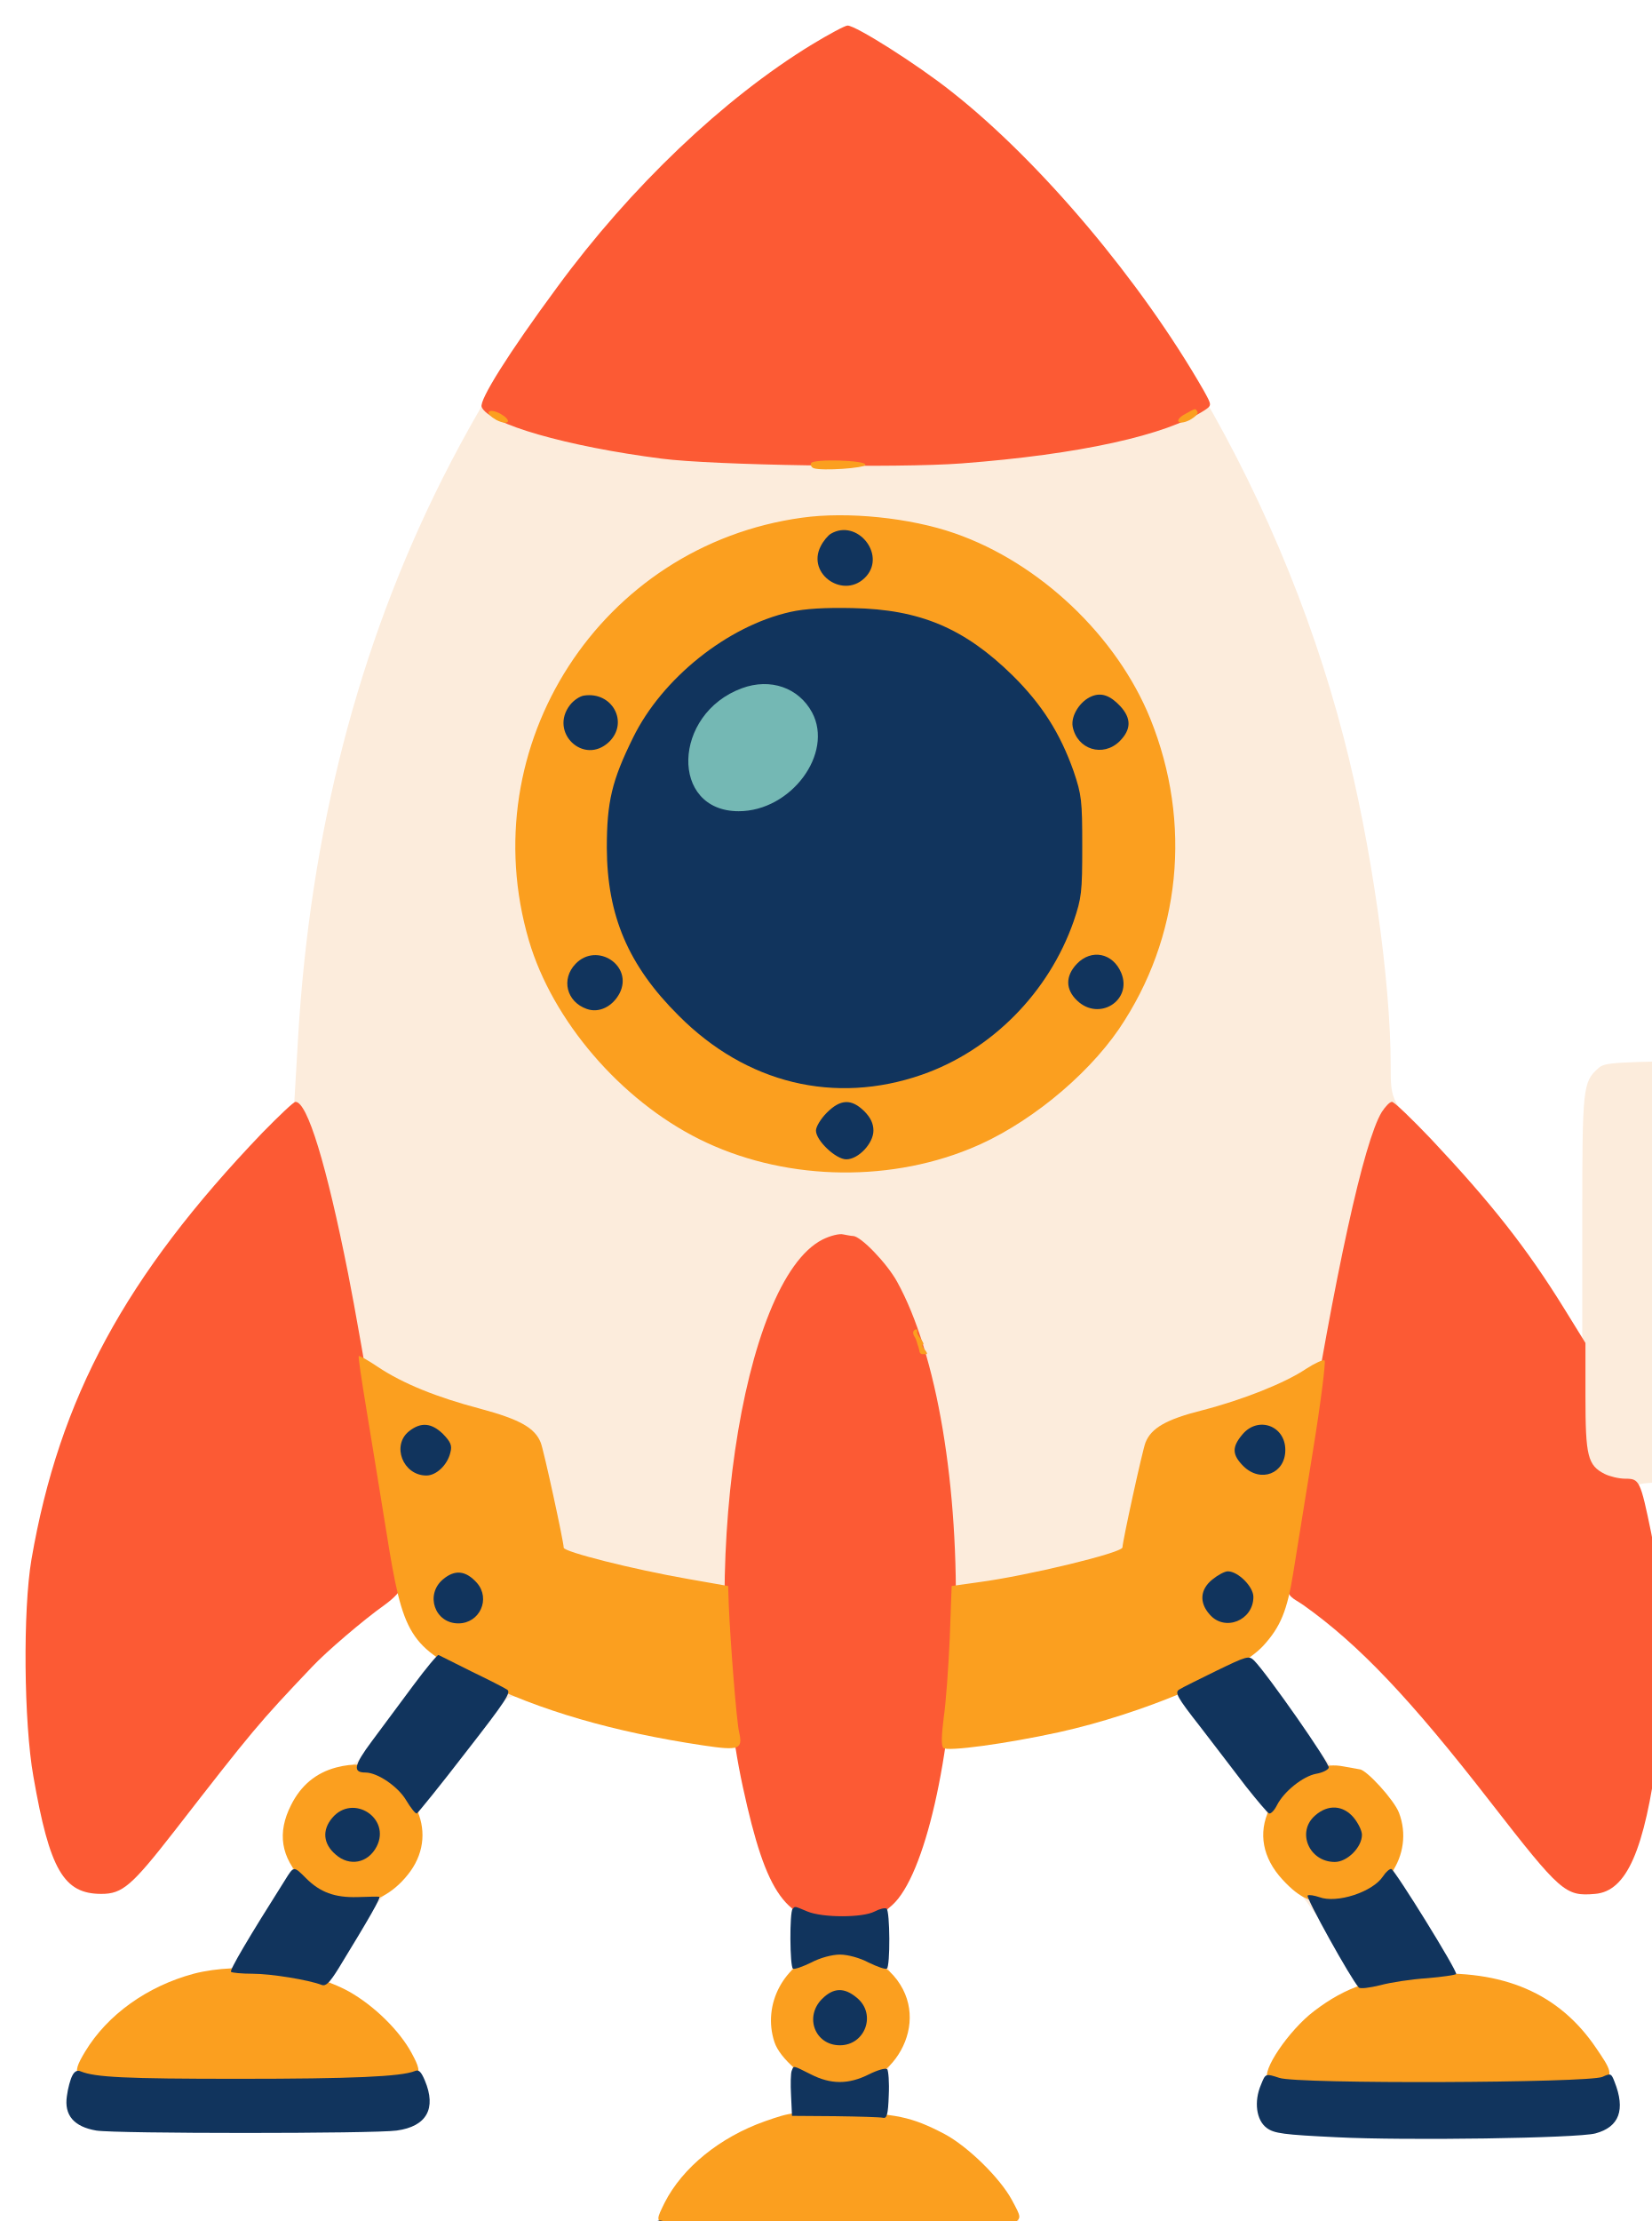
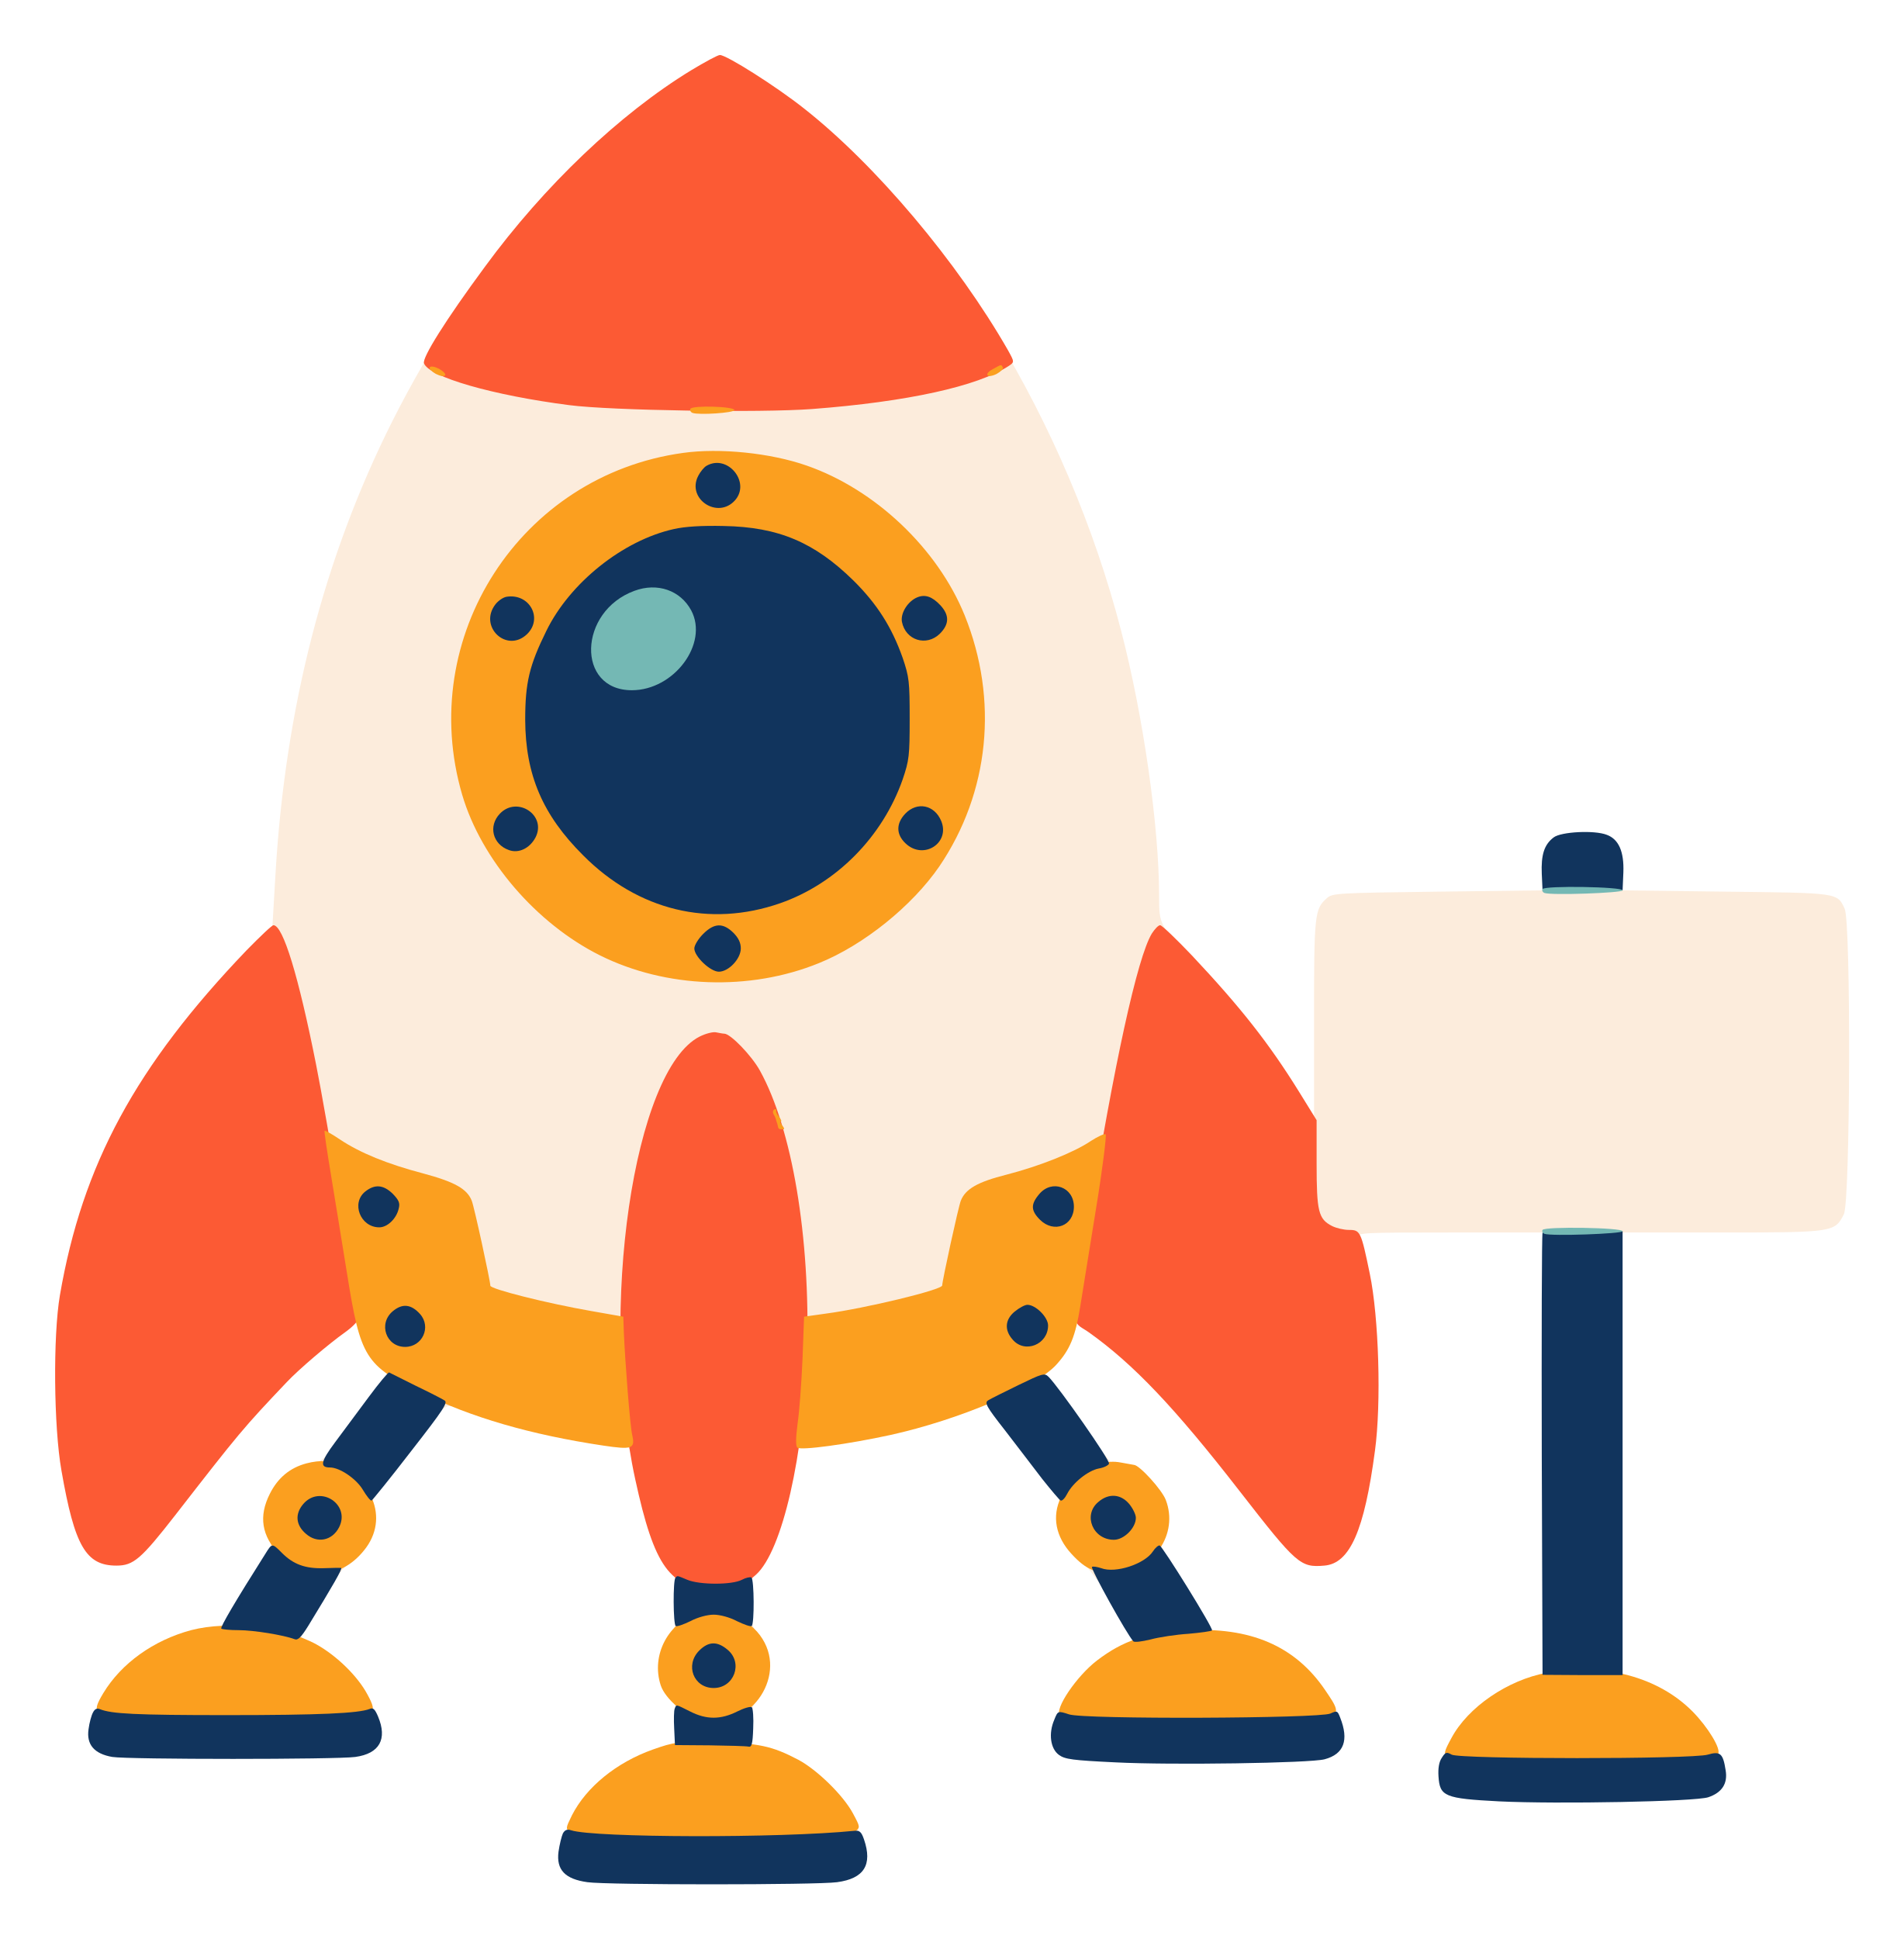
- <svg xmlns="http://www.w3.org/2000/svg" viewBox="185.45 21.00 517.33 695.42">
+ <svg xmlns="http://www.w3.org/2000/svg" viewBox="172.1 7.7 737.3 750.9">
  <g transform="translate(0 768) scale(0.1 -0.1)">
    <g fill="#fcecdc">
      <path d="M4398 7321c-442-269-860-758-1158-1350-264-526-414-1107-452-1751l-12-205-92-95c-423-438-635-829-721-1333-25-145-25-499 1-652 22-136 62-292 82-323 37-57 131-79 194-47 16 8 84 86 151 172 240 309 299 379 444 529 68 70 248 214 267 214 4 0 8-7 8-16 0-26 49-117 82-151l30-31-28-40c-205-287-221-304-284-316-115-21-188-159-146-276 12-33 11-37-52-139-116-190-131-211-150-211-38 0-176-41-230-67-116-58-244-218-258-326-6-40-3-49 18-70 36-36 99-39 605-35 420 3 432 4 460 24 45 33 43 82-7 182-49 98-113 166-205 217-72 41-71 34-20 115 12 19 39 64 60 100 21 36 66 92 101 125 69 68 90 118 79 191-6 41-5 43 121 205 182 236 147 213 267 173 164-56 366-102 567-129 46-6 46-6 64-98 38-187 100-363 140-396 13-11 16-34 16-110 0-88-2-100-27-136-45-67-44-178 3-234 23-27 25-37 22-107l-3-76-85-30c-149-53-249-137-314-266-66-131-57-202 29-222 63-15 609-23 838-12 253 11 263 15 261 104-3 164-173 349-372 404l-62 17 0 74c0 61 4 80 25 111 51 78 51 166 1 242-23 36-26 49-26 133 0 87 2 95 25 117 35 33 81 159 121 329 18 79 35 145 36 146 2 1 57 10 123 19 173 24 331 61 478 111l128 44 47-61c26-34 81-105 122-157 118-150 119-152 113-197-9-72 12-123 81-189 56-54 206-281 206-313 0-5-18-17-41-27-102-47-180-126-235-240-44-89-46-147-8-172 39-25 450-39 782-27 231 9 253 11 279 30 36 27 40 66 14 135-66 171-215 290-406 322l-80 13-101 163c-102 163-102 164-88 197 45 107-34 261-143 279-21 4-45 9-53 11-8 2-70 81-138 175l-123 170 36 41c38 42 74 110 75 141 0 29 22 19 110-49 117-92 316-296 435-449 206-264 301-379 326-398 32-23 105-25 147-3 129 67 198 720 117 1106-14 69-28 133-31 143-5 16 16 17 355 17l361 0 0-859 0-859-34-6c-57-11-173-74-230-127-70-64-136-186-136-253 0-71 16-78 228-89 207-10 751-1 805 14 75 20 82 75 24 197-54 116-204 235-323 258l-34 6 0 859 0 859 388 0c434 0 439 1 474 71 25 48 28 1131 3 1183-29 62-22 61-460 66l-400 5-5 75c-8 122-28 140-156 140-117 0-136-19-144-140l-5-75-406-5c-389-5-408-6-429-25-48-43-50-59-50-472l0-388-69 111c-104 169-260 370-388 499-143 145-143 145-143 259 0 267-61 696-147 1026-209 808-678 1578-1227 2012-108 86-301 208-327 208-8 0-58-27-111-59z" />
    </g>
    <g fill="#fc5a34">
      <path d="M4398 7331c-277-169-569-447-799-761-152-206-244-353-236-374 20-53 267-124 563-162 161-21 742-30 940-15 369 28 641 88 762 167 22 15 22 15-4 62-195 340-510 715-788 934-108 86-301 208-327 208-8 0-58-27-111-59z" />
      <path d="M4416 5711c-4-5-2-12 4-16 6-4 8-10 5-15-7-12 45-51 57-44 6 4-4 18-21 31-17 14-29 28-26 33 3 5 1 11-4 14-5 4-12 2-15-3z" />
      <path d="M4485 5570c-8-13 20-24 41-16 20 8 9 26-16 26-10 0-22-5-25-10z" />
      <path d="M3976 5361c-15-16-23-31-18-35 5-3 21 8 36 23 15 16 23 31 18 35-5 3-21-8-36-23z" />
      <path d="M3684 5289c-6-10-4-11 24-13 9-1 22-5 29-9 6-4 14-3 18 3 3 5 4 11 1 11-17 4-26 7-28 9-10 7-39 7-44-1z" />
      <path d="M3619 5236c-7-14-8-33-4-43 5-10 8-21 7-24-2-12 36-40 42-31 3 5-3 17-13 26-15 14-17 24-11 52 9 41-5 55-21 20z" />
      <path d="M3825 5150c-14-27-22-50-19-50 4 0 1-7-6-15-7-8-9-15-5-15 4 0 2-7-5-15-7-8-9-15-5-15 4 0 2-6-4-14-8-10-9-16-1-21 5-3 11-4 11-1 4 16 7 26 9 31 1 3 4 10 5 15 1 6 4 12 5 15 1 3 3 8 4 13 1 4 14 30 29 59 15 29 23 54 17 58-5 3-21-17-35-45z" />
      <path d="M5177 5124c-3-4-1-16 5-28 7-11 12-24 13-28 0-5 3-8 8-8 6 0 9 5 6 13 0 1-2 10-4 21-4 23-19 39-28 30z" />
      <path d="M5235 4868c-9-24-2-93 10-93 14 0 19 85 6 98-7 7-12 5-16-5z" />
      <path d="M3777 4633c-4-3-2-12 4-20 6-7 8-13 4-13-4 0-2-7 5-15 7-8 9-15 5-15-4 0-2-7 5-15 7-8 10-15 6-15-3 0 5-23 19-50 14-28 30-48 35-45 6 4-2 29-17 58-15 29-28 55-29 60-1 4-3 9-4 12-1 3-4 10-5 15-1 6-4 12-5 15-1 3-3 9-4 14-2 14-12 22-19 14z" />
      <path d="M5348 4444c-9-14 11-56 22-49 13 8 13 18-3 40-8 10-16 14-19 9z" />
      <path d="M3646 4352c-5-9 22-40 37-41 4-1 10-2 15-2 27-4 39-4 55 4 10 4 15 12 12 18-4 6-13 6-24 0-23-13-46-9-70 13-10 9-22 13-25 8z" />
      <path d="M3937 4333c-4-6 11-27 32-47 21-21 41-34 44-29 4 6-11 27-32 47-21 21-41 34-44 29z" />
      <path d="M5265 4320c-8-13 20-24 41-16 20 8 9 26-16 26-10 0-22-5-25-10z" />
      <path d="M4135 4170c-3-5 12-18 34-30 23-11 42-16 46-10 3 5-12 18-34 30-23 11-42 16-46 10z" />
      <path d="M2676 3923c-429-448-636-830-723-1336-27-158-24-510 6-679 51-293 95-368 213-368 66 0 95 25 229 197 247 318 262 336 431 514 44 47 161 147 226 193 33 24 52 45 52 58 0 35-128 796-165 979-68 343-128 539-165 539-6 0-52-44-104-97z" />
      <path d="M4439 3991c-17-17-27-36-23-42 5-8 12-5 23 9 9 12 25 28 35 35 13 10 16 16 7 21-6 4-24-6-42-23z" />
      <path d="M6182 3988c-56-92-146-502-246-1123-68-423-68-373 1-421 173-123 333-291 586-617 220-283 234-295 327-287 99 8 155 136 196 445 25 184 15 517-20 685-34 165-37 170-81 170-20 0-49 7-65 15-53 27-60 56-60 242l0 168-68 110c-116 187-226 327-415 528-61 64-116 117-123 117-7 0-21-15-32-32z" />
      <path d="M4426 3891c-5-8 15-30 41-45 26-14 20 12-7 32-16 12-31 18-34 13z" />
      <path d="M4431 3589c-256-129-392-1060-250-1714 74-341 135-425 308-425 84 0 108 8 160 55 102 92 187 466 198 865 12 444-58 861-183 1087-32 58-114 143-138 143-6 0-20 3-31 5-11 3-40-4-64-16z" />
      <path d="M3104 2946c-8-21 3-49 16-41 5 3 10 15 10 25 0 25-18 36-26 16z" />
      <path d="M5727 2274c-38-20-24-38 14-19 16 9 27 20 24 25-7 12-4 13-38-6z" />
      <path d="M3245 2270c-3-5 30-27 74-50 45-22 83-35 86-30 3 5-30 27-74 50-45 22-83 35-86 30z" />
      <path d="M3005 1930c-3-5-4-11-1-11 3-1 9-2 14-3 4-1 17-7 29-14 13-7 24-8 28-3 3 6-4 15-15 21-11 6-20 8-20 4 0-3-6-1-14 5-10 8-16 9-21 1z" />
      <path d="M5962 1928c-7-7-12-9-12-5 0 4-9 3-20-3-11-6-18-15-15-21 4-5 15-4 28 3 12 7 25 12 29 13 12 0 19 13 10 19-5 3-14 0-20-6z" />
      <path d="M2935 1810c-7-12 20-24 34-16 5 4 12 2 16-4 4-6 11-8 16-4 5 3 7 10 3 15-3 5-9 7-14 4-5-3-11-1-15 5-8 13-32 13-40 0z" />
      <path d="M6016 1813c-4-5-12-8-17-8-5 0-9-3-9-7 0-8 3-9 18-7 4 1 12 2 17 3 6 0 11 4 11 9 2 11-11 18-20 10z" />
      <path d="M3029 1743c-1-4-1-12 0-16 1-4-3-16-9-27-11-20 3-39 15-20 11 18 13 60 4 66-5 3-10 2-10-3z" />
      <path d="M5985 1660c-3-5-4-11-1-11 13-3 22-6 39-14 11-4 23-3 29 3 8 8 7 13-6 18-9 4-20 4-23 0-3-3-12-1-19 5-8 7-14 7-19-1z" />
      <path d="M2845 1551c-3-6 4-15 15-21 11-6 20-8 20-4 0 3 6 1 14-5 10-8 16-9 21-1 3 5 4 11 1 11-3 1-9 2-13 3-5 1-18 7-30 14-13 7-24 8-28 3z" />
      <path d="M5995 1521c-3-6 1-14 9-17 20-8 51-1 51 11 0 14-52 19-60 6z" />
      <path d="M4436 1363c-4-5-12-8-17-8-5 0-9-3-9-7 0-8 3-9 18-7 4 1 12 2 17 3 6 0 11 4 11 9 2 11-11 18-20 10z" />
      <path d="M4505 1360c-6-9-4-11 20-15 6 0 24-9 42-18 19-10 34-13 38-7 3 5-8 16-25 25-16 8-30 12-30 8 0-4-5-2-12 5-15 15-25 15-33 2z" />
      <path d="M6295 1290c-3-5 0-13 8-16 23-8 112 0 112 11 0 14-112 19-120 5z" />
      <path d="M2805 1281c-7-12 12-24 24-16 5 3 12 1 16-5 4-6 11-8 16-4 5 3 7 10 3 15-3 5-9 7-14 4-5-3-11-1-15 5-8 13-22 13-30 1z" />
      <path d="M4555 1160c-4-6-4-14-1-17 3-3 1-12-5-19-6-8-6-14 0-18 5-4 12-2 16 4 3 5 3 10-1 10-3 0-1 7 6 15 9 11 10 19 3 26-8 8-13 7-18-1z" />
      <path d="M2195 960c-3-5 0-13 8-16 23-8 92 0 92 11 0 14-92 19-100 5z" />
      <path d="M2885 960c-3-5 0-13 8-16 23-9 122 0 122 11 0 14-122 19-130 5z" />
      <path d="M4406 962c-3-6-2-13 4-17 5-3 10-3 10 1 0 3 7 1 15-6 8-6 19-9 25-5 14 9 1 28-15 21-7-2-17 0-23 6-6 6-12 6-16 0z" />
      <path d="M4546 961c-4-6-13-8-20-5-17 7-30-12-16-21 6-4 18-1 27 7 9 7 18 12 20 11 4-4 3 11-2 15-2 2-6-1-9-7z" />
      <path d="M6755 950c-8-13 20-24 41-16 20 8 9 26-16 26-10 0-22-5-25-10z" />
      <path d="M4425 860c-3-5 0-13 8-16 23-8 102 0 102 11 0 14-102 19-110 5z" />
      <path d="M7425 790c-3-5 0-13 8-16 23-8 92 0 92 11 0 14-92 19-100 5z" />
      <path d="M8085 790c-3-5 0-13 8-16 23-8 102 0 102 11 0 14-102 19-110 5z" />
      <path d="M4165 490c-3-6 0-12 7-15 26-10 553 0 553 10 0 14-551 19-560 5z" />
    </g>
    <g fill="#fb9f1f">
      <path d="M3385 6180c-3-5 8-16 24-25 18-9 32-11 36-5 3 5-8 16-24 25-18 9-32 11-36 5z" />
      <path d="M5567 6174c-38-20-24-38 14-19 16 9 27 20 24 25-7 12-4 13-38-6z" />
      <path d="M4395 6020c-3-5 0-13 8-16 24-9 162 0 162 11 0 14-161 19-170 5z" />
      <path d="M4366 5849c-630-87-1034-713-855-1324 74-251 287-499 534-622 255-127 579-139 847-30 174 70 362 222 467 375 194 286 230 645 98 972-105 259-347 488-612 580-140 49-337 69-479 49zm186-76c24-22 24-77-2-103-61-61-154 22-106 95 20 30 79 35 108 8zm125-239c351-77 598-431 553-795-30-252-175-464-390-572-129-64-199-81-340-81-330 0-602 203-702 524-30 97-33 298-6 400 104 386 486 612 885 524zm-920-276c18-15 16-83-3-102-35-35-108-14-119 33-15 70 67 115 122 69zm1587 1c52-41 24-119-44-119-44 0-70 26-70 71 0 30 40 69 70 69 10 0 29-9 44-21zm-1570-821c37-53-6-126-67-114-39 8-57 30-57 72 0 43 23 64 70 64 29 0 43-6 54-22zm1566 2c46-46-2-132-65-116-52 13-75 84-39 120 22 23 80 20 104-4zm-792-456c49-34 15-124-46-124-40 0-62 19-68 61-11 65 58 103 114 63z" />
      <path d="M4717 3304c-4-4-3-12 1-18 4-6 7-14 8-18 1-5 3-10 4-13 1-3 3-9 4-15 0-5 4-10 9-10 4 0 10 0 13 0 4 0 1 7-6 15-7 8-9 15-5 15 4 0 1 7-6 17-8 9-13 19-12 22 2 9-3 12-10 5z" />
      <path d="M2978 3224c-2-1 9-76 24-166 15-90 43-264 63-387 52-326 70-355 286-461 194-96 425-163 705-205 114-17 126-13 113 43-8 36-27 278-32 396l-2 60-125 22c-172 30-390 85-390 98 0 18-63 308-72 329-18 46-66 73-189 106-137 36-243 79-321 131-31 21-58 36-60 34zm262-266c13-25 13-31 0-55-31-55-120-34-120 27 0 61 89 82 120 28zm88-444c46-32 18-114-39-114-29 0-61 34-61 65 0 53 56 80 100 49z" />
      <path d="M5945 3184c-65-44-198-97-326-130-111-28-159-55-177-101-9-22-72-310-72-328 0-17-299-89-450-109l-85-12-6-164c-4-91-12-203-19-249-7-56-8-87-1-94 12-12 196 13 361 49 263 58 561 184 641 271 54 59 75 110 94 229 9 54 36 225 61 378 25 153 41 282 37 286-4 4-30-8-58-26zm-86-225c12-22 12-29 0-55-28-59-119-36-119 30 0 57 90 77 119 25zm-121-445c33-23 27-83-9-103-52-29-101 19-85 84 9 35 58 45 94 19z" />
      <path d="M2908 1936c-64-17-111-56-142-118-44-87-32-163 37-235 103-108 247-96 337 28 91 127 10 291-165 333-11 2-41-1-67-8zm99-157c21-18 26-68 9-94-22-34-88-35-110-3-49 70 35 151 101 97z" />
      <path d="M5970 1930c-60-20-112-67-140-125-36-74-21-153 41-220 56-61 97-78 174-73 145 9 241 151 191 282-15 40-102 135-123 136-4 1-27 5-50 9-31 6-56 4-93-9zm113-163c42-49-9-130-69-110-62 20-70 102-14 130 30 15 59 8 83-20z" />
      <path d="M4431 1359c-121-36-190-165-151-283 17-52 98-121 159-136 179-43 331 163 235 316-49 80-162 127-243 103zm100-157c46-38 16-122-45-122-40 0-66 27-66 70 0 63 61 91 111 52z" />
      <path d="M2461 1290c-145-39-270-128-340-244-47-78-37-87 101-97 131-10 578-10 771 0 185 9 193 14 151 92-38 71-118 149-196 193-124 69-341 94-487 56z" />
      <path d="M6315 1289c-155-10-244-39-345-116-79-60-167-190-144-213 26-26 140-32 568-28 551 4 543 2 459 126-116 171-290 246-538 231z" />
      <path d="M7711 1125c-151-28-305-133-369-253-29-53-30-61-16-73 27-22 252-31 619-25 330 5 416 13 430 37 12 19-39 103-99 164-133 134-342 190-565 150z" />
      <path d="M4250 828c-141-50-258-145-314-255-25-51-25-51-5-69 20-18 48-19 468-22 495-4 600 1 633 27 21 18 21 18-8 72-37 69-138 168-211 207-103 54-154 65-323 68-150 2-157 1-240-28z" />
    </g>
    <g fill="#11345d">
      <path d="M4457 5799c-9-5-24-23-32-39-46-89 76-170 143-94 61 70-30 180-111 133z" />
      <path d="M4330 5554c-197-44-402-208-493-394-66-134-82-200-82-345 1-212 67-368 225-525 212-213 489-280 762-185 218 76 397 257 475 480 25 74 27 91 27 235 0 144-2 161-27 235-42 119-99 209-191 300-151 148-290 207-501 211-87 2-151-2-195-12zm8-271c82-60 75-190-15-275-83-79-237-78-278 2-37 71-3 198 67 250 70 52 173 62 226 23z" />
      <path d="M3683 5292c-13-2-32-15-43-29-67-86 43-191 122-116 63 61 10 159-79 145z" />
      <path d="M5274 5290c-37-15-66-61-60-95 14-72 95-97 147-46 37 37 37 72 2 110-32 34-59 43-89 31z" />
      <path d="M3657 4452c-46-48-28-119 35-141 38-14 81 7 103 49 44 86-71 162-138 92z" />
      <path d="M5227 4452c-36-38-36-80 1-115 69-66 174 1 138 87-26 62-93 76-139 28z" />
      <path d="M7738 4360c-37-28-49-68-46-141l3-64 155 0 155 0 3 70c3 80-18 128-64 145-48 19-178 12-206-10z" />
      <path d="M4444 3986c-19-19-34-44-34-56 0-31 62-90 95-90 38 0 85 50 85 90 0 22-9 41-29 61-40 39-74 38-117-5z" />
      <path d="M3136 2989c-56-44-20-139 54-139 31 0 66 33 75 72 6 22 1 33-23 58-36 35-69 38-106 9z" />
      <path d="M5746 2979c-34-40-33-64 3-100 54-53 131-23 131 51 0 76-85 107-134 49z" />
      <path d="M7695 2828c-3-7-4-395-3-862l3-849 155-1 155 0 0 859 0 860-153 3c-116 2-154 0-157-10z" />
      <path d="M3242 2525c-57-48-26-138 48-138 67 0 102 77 58 127-35 39-69 42-106 11z" />
      <path d="M5651 2524c-38-31-41-72-8-109 47-55 137-19 137 55 0 32-48 80-80 80-10 0-32-12-49-26z" />
      <path d="M3149 2193c-40-54-98-132-130-175-56-75-61-98-20-98 38 0 102-44 127-86 15-25 30-44 34-42 4 2 73 87 153 191 127 163 144 189 129 197-9 6-60 32-112 57-52 26-98 49-102 51-3 2-39-41-79-95z" />
      <path d="M5665 2239c-55-27-108-53-117-59-15-9-8-23 65-116 45-59 110-143 144-188 35-44 67-82 72-84 6-2 17 10 25 26 22 43 81 90 122 98 19 3 38 12 40 19 5 12-194 296-234 336-16 16-24 13-117-32z" />
      <path d="M2895 1778c-32-38-29-81 11-115 43-38 101-27 128 25 46 89-74 167-139 90z" />
      <path d="M5974 1786c-60-51-20-146 61-146 39 0 85 46 85 85 0 13-12 37-26 54-33 39-80 42-120 7z" />
      <path d="M2747 1583c-114-180-174-282-169-287 3-3 34-6 68-6 57 0 174-19 216-35 13-5 25 7 53 52 96 157 134 223 127 224-4 1-34 0-68-1-71-2-117 15-161 59-39 39-38 39-66-6z" />
      <path d="M6186 1595c-32-49-145-86-200-65-15 5-32 8-36 5-7-5 135-261 160-288 4-5 34-1 67 7 33 9 99 19 147 22 47 4 88 10 91 13 5 9-191 325-203 329-5 1-17-9-26-23z" />
      <path d="M4337 1493c-10-9-9-181 1-187 5-3 30 6 57 19 28 15 66 25 90 25 24 0 62-10 90-25 27-13 52-22 57-19 11 7 10 181-1 188-5 3-22-1-37-9-38-20-163-20-211 0-41 17-38 17-46 8z" />
      <path d="M4429 1211c-56-56-22-145 56-145 79 0 115 97 54 148-40 34-74 33-110-3z" />
      <path d="M4334 986c-3-7-4-42-2-77l3-64 135-1c74-1 142-3 150-5 12-3 16 10 18 70 2 41-1 78-5 82-5 5-31-3-57-16-64-32-119-32-182 0-58 29-53 28-60 11z" />
      <path d="M2081 971c-6-11-14-40-17-64-9-60 22-96 92-108 62-10 870-10 941 0 94 13 125 69 88 157-12 28-19 35-32 29-43-17-193-24-553-24-356 0-447 5-492 23-11 5-20 1-27-13z" />
      <path d="M5804 943c-23-53-15-112 18-136 23-17 52-21 220-29 215-11 753-3 809 12 75 20 95 74 60 162-10 26-12 27-38 15-45-19-956-23-1012-3-43 14-43 14-57-21z" />
      <path d="M7305 796c-11-16-15-41-13-72 5-78 23-86 235-97 227-11 759-1 810 16 53 18 76 53 67 105-10 65-21 74-69 60-58-18-961-18-992 0-20 11-24 10-38-12z" />
      <path d="M3901 503c-5-11-13-43-17-71-9-70 25-106 112-118 74-11 889-11 967 0 104 14 138 67 104 166-10 29-17 35-37 33-288-29-1008-27-1097 2-15 5-24 2-32-12z" />
    </g>
    <g fill="#74b8b4">
      <path d="M4178 5315c-218-80-226-385-10-385 164 0 298 181 230 309-42 78-131 109-220 76z" />
      <path d="M7695 4160c-3-5 0-12 7-15 25-10 303 0 303 10 0 14-301 19-310 5z" />
      <path d="M7695 2840c-3-5 0-12 7-15 25-10 303 0 303 10 0 14-301 19-310 5z" />
    </g>
  </g>
</svg>
